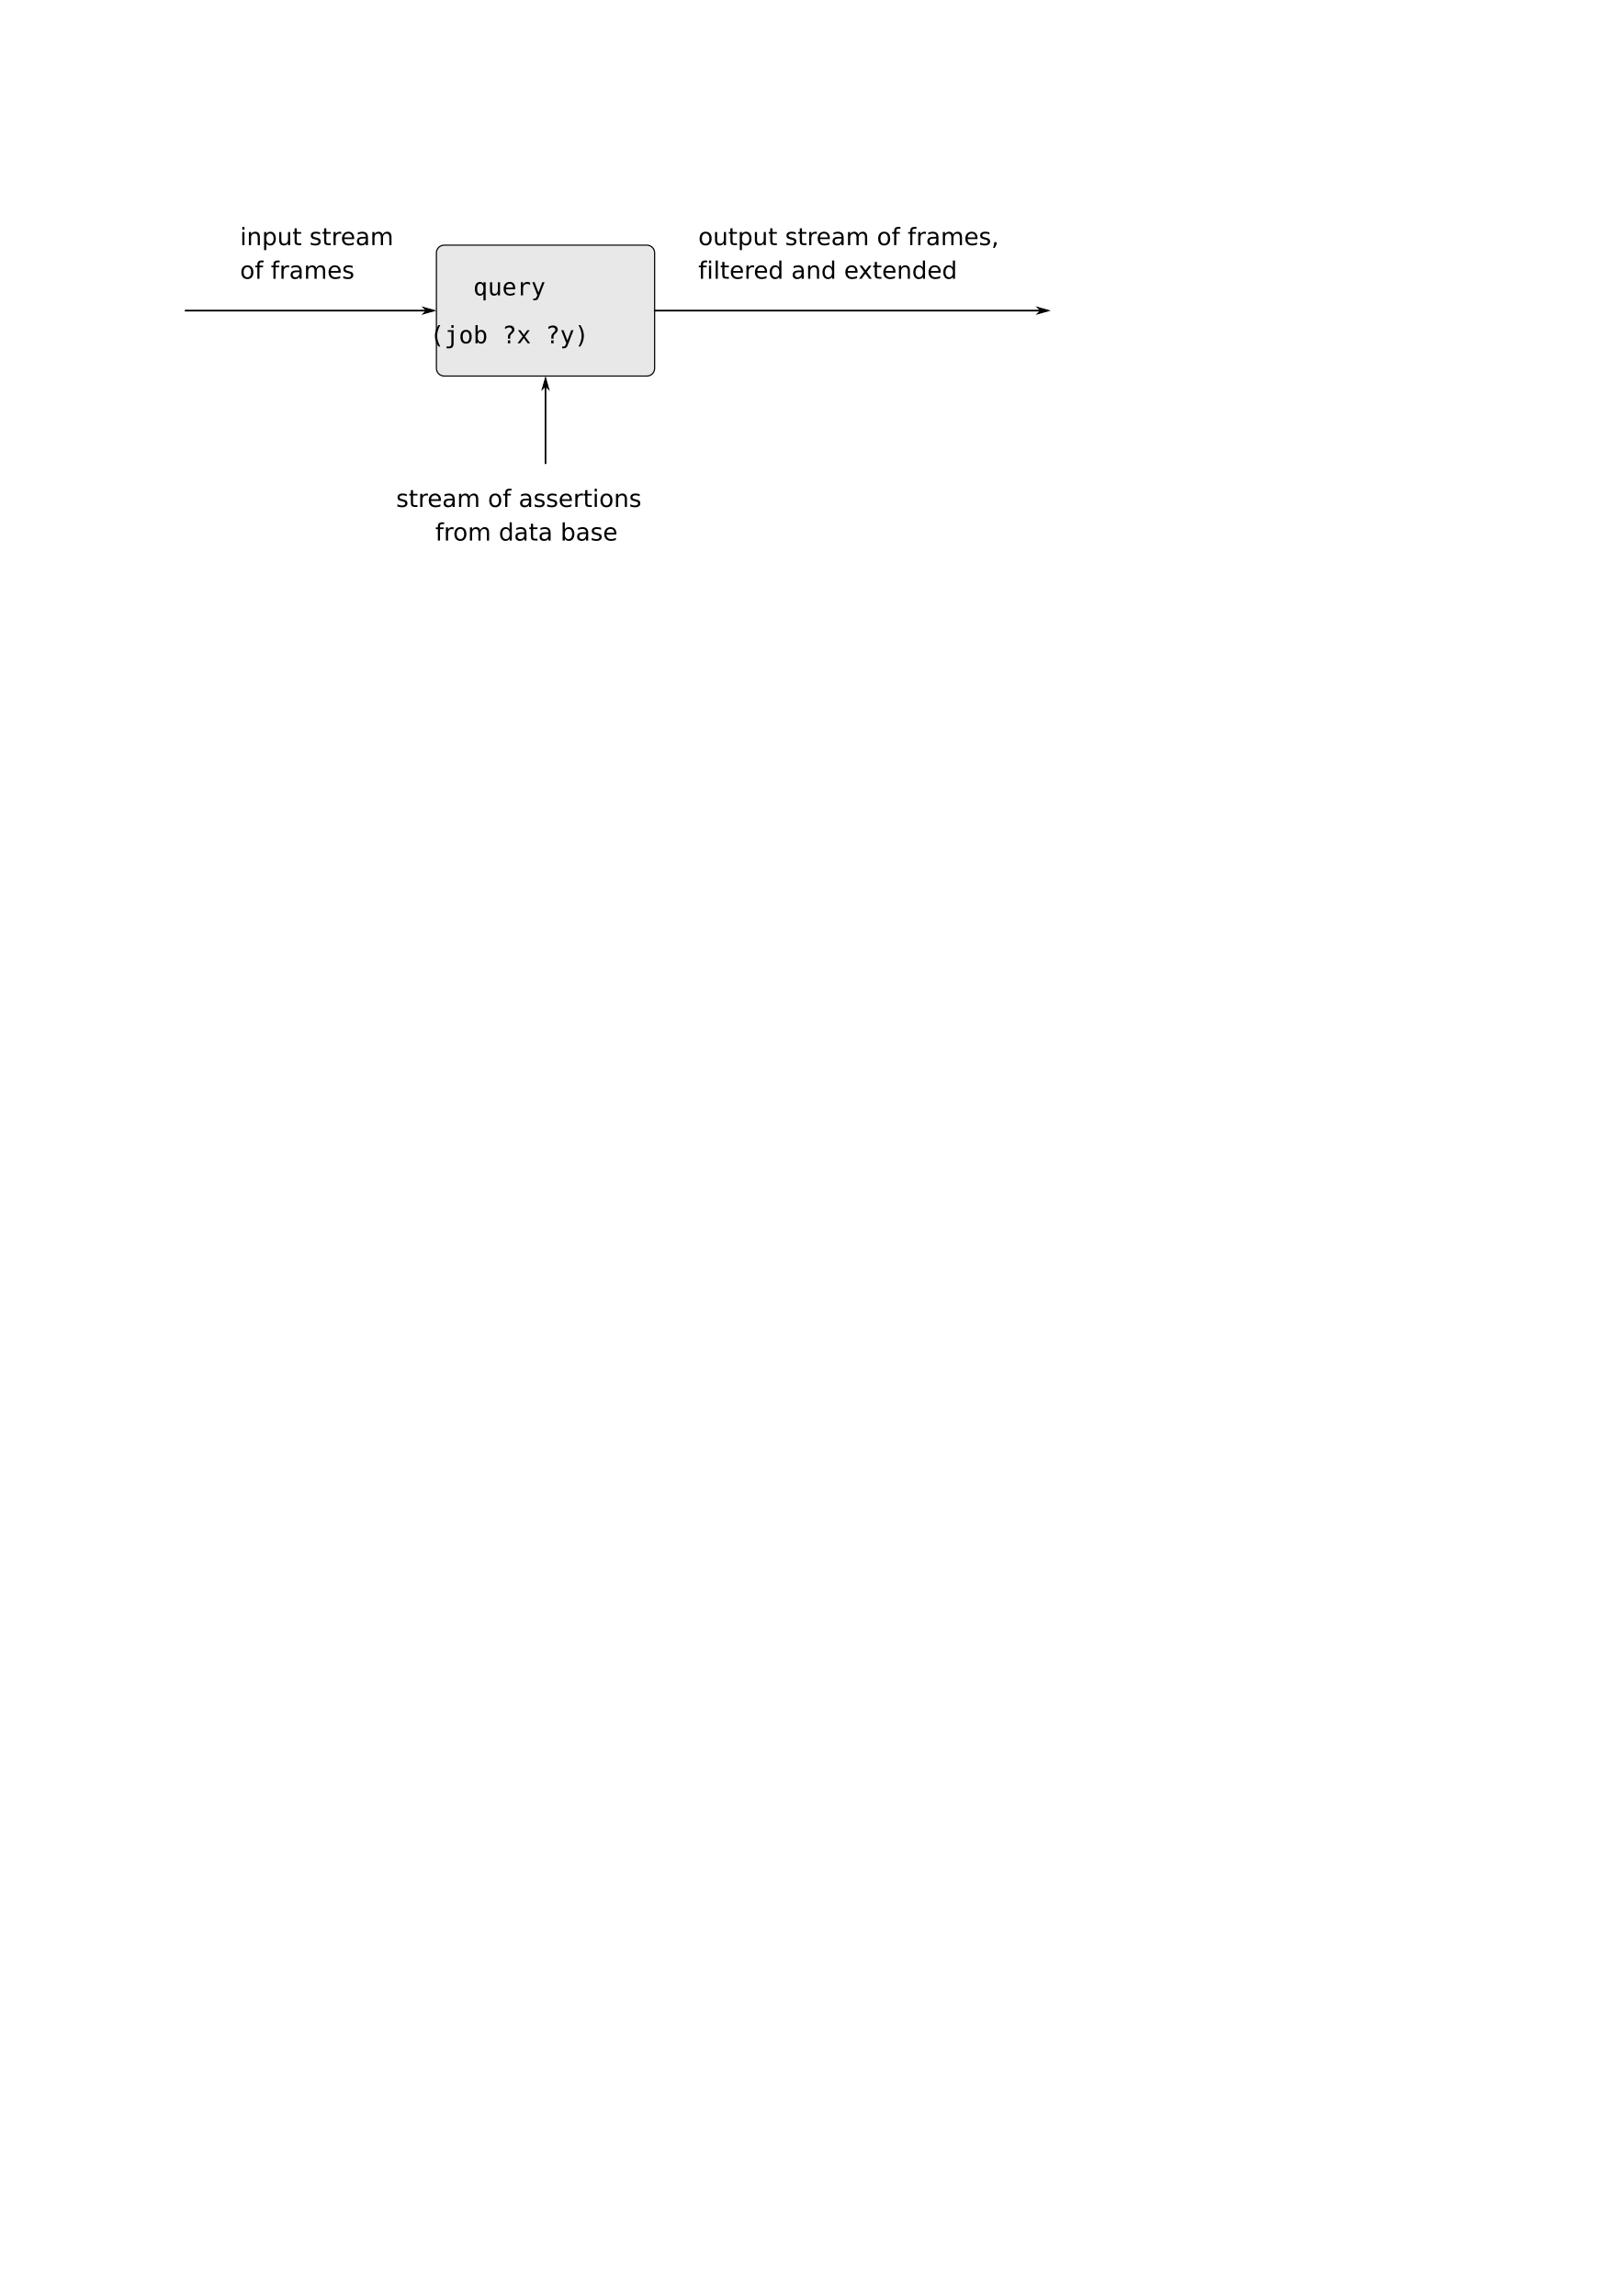
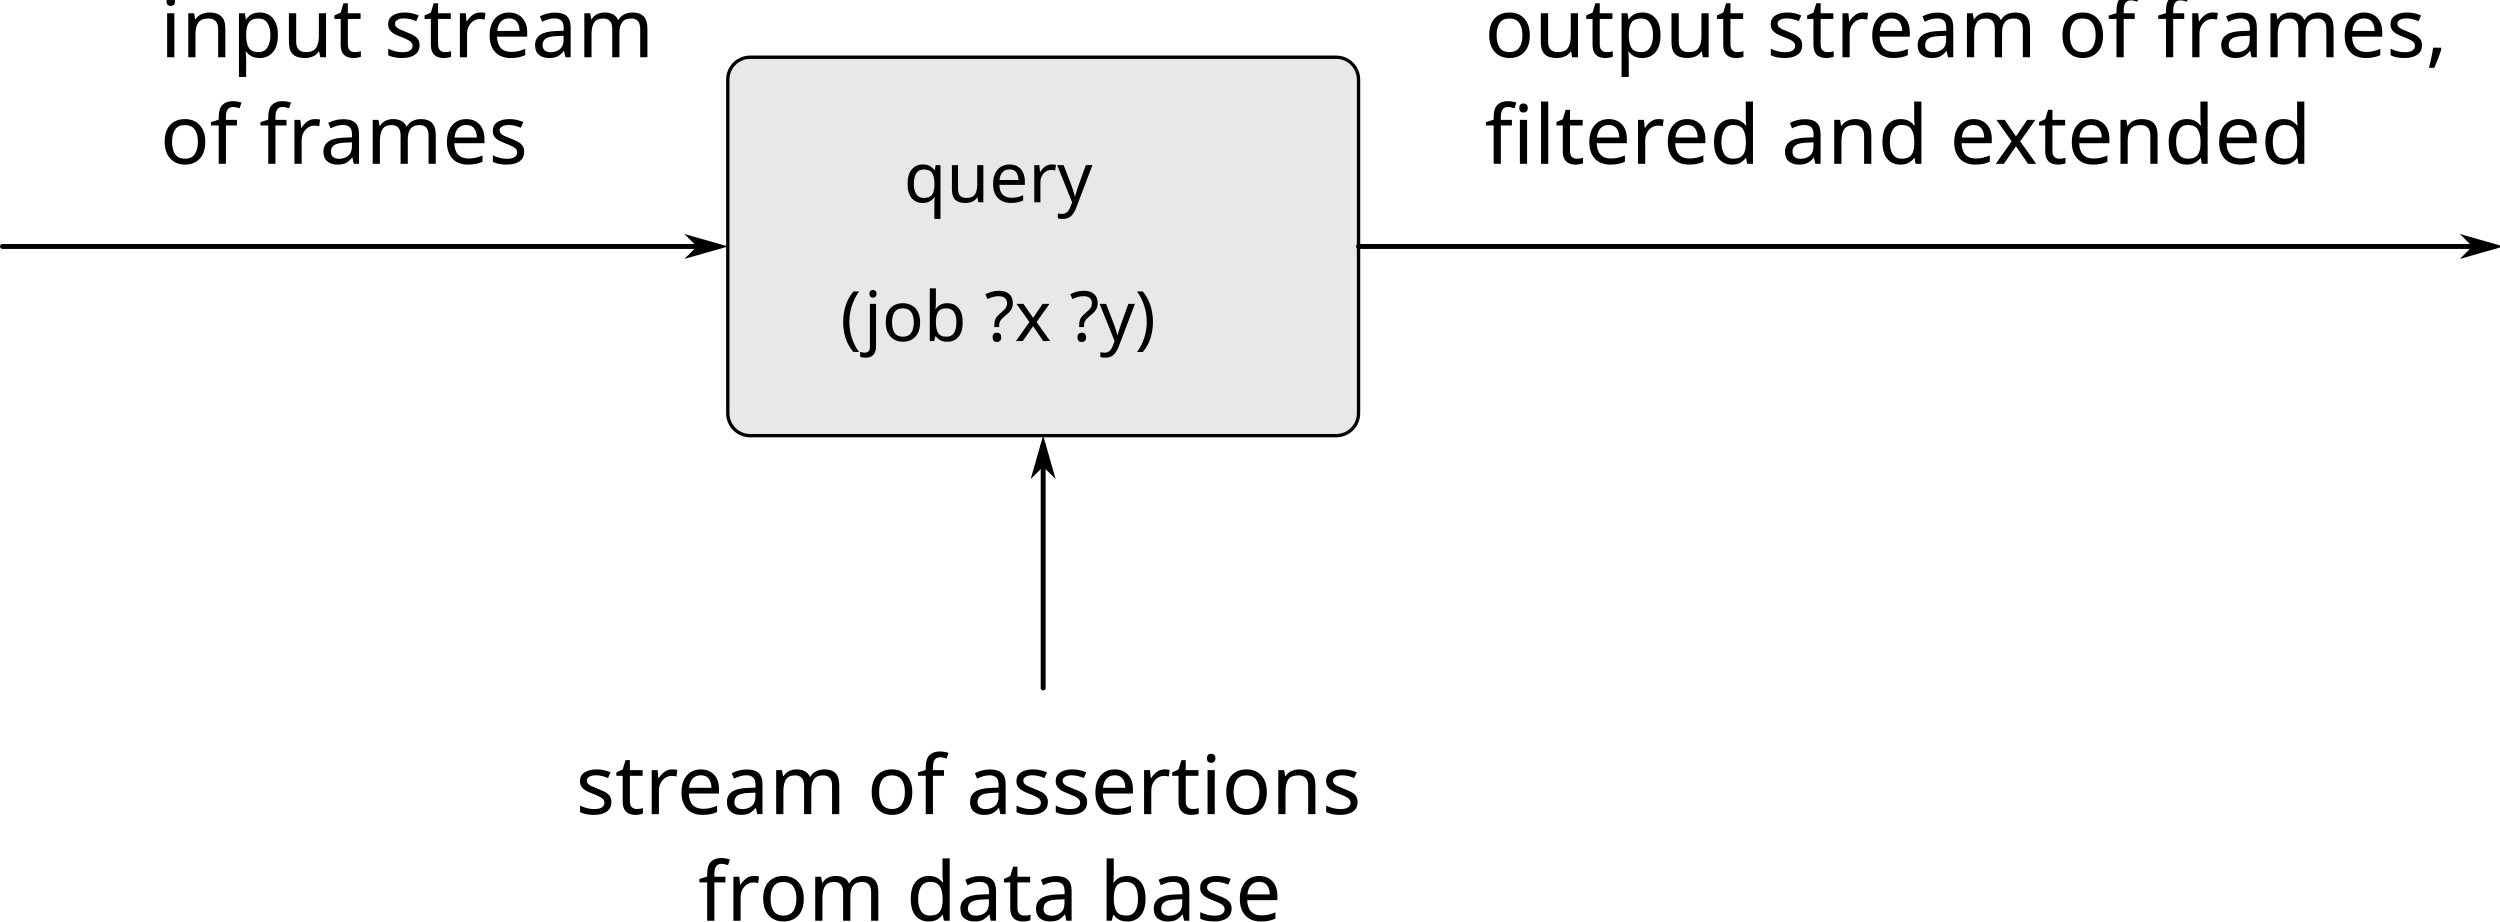
- <svg xmlns="http://www.w3.org/2000/svg" width="744.094" height="1052.362" id="svg4154" version="1.1">
+ <svg xmlns="http://www.w3.org/2000/svg" width="396.364" height="146.117" id="svg4154" version="1.1">
  <defs id="defs4156">
    <marker orient="auto" refY="0" refX="0" id="Arrow1Mend" style="overflow:visible">
      <path id="path4415" d="M 0,0 5,-5 -12.5,0 5,5 0,0 z" style="fill-rule:evenodd;stroke:#000000;stroke-width:1pt;marker-start:none" transform="matrix(-0.4,0,0,-0.4,-4,0)" />
    </marker>
    <marker orient="auto" refY="0" refX="0" id="Arrow1Mend-4" style="overflow:visible">
      <path id="path4415-6" d="M 0,0 5,-5 -12.5,0 5,5 0,0 z" style="fill-rule:evenodd;stroke:#000000;stroke-width:1pt;marker-start:none" transform="matrix(-0.4,0,0,-0.4,-4,0)" />
    </marker>
    <marker orient="auto" refY="0" refX="0" id="Arrow1Mend-0" style="overflow:visible">
      <path id="path4415-1" d="M 0,0 5,-5 -12.5,0 5,5 0,0 z" style="fill-rule:evenodd;stroke:#000000;stroke-width:1pt;marker-start:none" transform="matrix(-0.4,0,0,-0.4,-4,0)" />
    </marker>
  </defs>
-   <g id="layer4" style="display:inline">
+   <g id="layer4" style="display:inline" transform="translate(-84.61024,-103.2882)">
    <rect style="fill:#e8e8e8;fill-opacity:1;stroke:#000000;stroke-width:0.531;stroke-linecap:round;stroke-linejoin:round;stroke-miterlimit:4;stroke-opacity:1;stroke-dasharray:none;stroke-dashoffset:0;display:inline" id="rect6788-7-9" width="100" height="60" x="200" y="112.362" rx="3.543" ry="3.543" />
    <path style="fill:none;stroke:#000000;stroke-width:0.78;stroke-linecap:round;stroke-linejoin:round;stroke-miterlimit:4;stroke-opacity:1;stroke-dasharray:none;marker-end:url(#Arrow1Mend)" d="m 85,142.362 113.505,0" id="path8845-6" />
-     <path style="fill:none;stroke:#000000;stroke-width:0.78;stroke-linecap:round;stroke-linejoin:round;stroke-opacity:1;marker-end:url(#Arrow1Mend);stroke-miterlimit:4;stroke-dasharray:none" d="m 300,142.362 180,0" id="path8845-6-4" />
+     <path style="fill:none;stroke:#000000;stroke-width:0.78;stroke-linecap:round;stroke-linejoin:round;stroke-miterlimit:4;stroke-opacity:1;stroke-dasharray:none;marker-end:url(#Arrow1Mend)" d="m 300,142.362 180,0" id="path8845-6-4" />
    <path style="fill:none;stroke:#000000;stroke-width:0.78;stroke-linecap:round;stroke-linejoin:round;stroke-miterlimit:4;stroke-opacity:1;stroke-dasharray:none;marker-end:url(#Arrow1Mend)" d="m 250,212.362 0,-38.505" id="path8845-6-9" />
  </g>
-   <g id="layer5" style="display:inline">
-     <text xml:space="preserve" style="font-size:11px;font-style:normal;font-variant:normal;font-weight:normal;font-stretch:normal;text-align:start;line-height:140%;letter-spacing:0px;word-spacing:0px;text-anchor:start;fill:#000000;fill-opacity:1;stroke:none;font-family:DejaVu Sans;-inkscape-font-specification:DejaVu Sans" x="110" y="112.362" id="text4754">
-       <tspan id="tspan4756" x="110" y="112.362">input stream</tspan>
-       <tspan x="110" y="127.762" id="tspan4758">of frames</tspan>
+   <g id="layer5" style="display:inline" transform="translate(-84.61024,-103.2882)">
+     <text xml:space="preserve" style="font-size:13px;font-style:normal;font-variant:normal;font-weight:normal;font-stretch:normal;text-align:start;line-height:130%;letter-spacing:0px;word-spacing:0px;text-anchor:start;fill:#000000;fill-opacity:1;stroke:none;font-family:Linux Biolinum O;-inkscape-font-specification:Linux Biolinum O" x="110" y="112.362" id="text4754">
+       <tspan id="tspan4756" x="110" y="112.362" style="line-height:130%">input stream</tspan>
+       <tspan x="110" y="129.262" id="tspan4758" style="line-height:130%">of frames</tspan>
    </text>
-     <text xml:space="preserve" style="font-size:11px;font-style:normal;font-variant:normal;font-weight:normal;font-stretch:normal;text-align:start;line-height:140%;letter-spacing:0px;word-spacing:0px;text-anchor:start;fill:#000000;fill-opacity:1;stroke:none;font-family:DejaVu Sans;-inkscape-font-specification:DejaVu Sans" x="320" y="112.362" id="text4760">
-       <tspan x="320" y="112.362" id="tspan4764">output stream of frames,</tspan>
-       <tspan x="320" y="127.762" id="tspan4766">filtered and extended</tspan>
+     <text xml:space="preserve" style="font-size:13px;font-style:normal;font-variant:normal;font-weight:normal;font-stretch:normal;text-align:start;line-height:130%;letter-spacing:0px;word-spacing:0px;text-anchor:start;fill:#000000;fill-opacity:1;stroke:none;font-family:Linux Biolinum O;-inkscape-font-specification:Linux Biolinum O" x="320" y="112.362" id="text4760">
+       <tspan x="320" y="112.362" id="tspan4764" style="line-height:130%">output stream of frames,</tspan>
+       <tspan x="320" y="129.262" id="tspan4766" style="line-height:130%">filtered and extended</tspan>
    </text>
-     <text xml:space="preserve" style="font-size:11px;font-style:normal;font-variant:normal;font-weight:normal;font-stretch:normal;text-align:center;line-height:125%;letter-spacing:0px;word-spacing:0px;text-anchor:middle;fill:#000000;fill-opacity:1;stroke:none;font-family:DejaVu Sans Mono;-inkscape-font-specification:DejaVu Sans Mono" x="250" y="135.362" id="text4781">
+     <text xml:space="preserve" style="font-size:11px;font-style:normal;font-variant:normal;font-weight:normal;font-stretch:normal;text-align:center;line-height:125%;letter-spacing:0px;word-spacing:0px;text-anchor:middle;fill:#000000;fill-opacity:1;stroke:none;font-family:Inconsolata LGC;-inkscape-font-specification:Inconsolata LGC" x="250" y="135.362" id="text4781">
      <tspan id="tspan4783" x="250" y="135.362">query</tspan>
    </text>
-     <text xml:space="preserve" style="font-size:11px;font-style:normal;font-variant:normal;font-weight:normal;font-stretch:normal;text-align:center;line-height:125%;letter-spacing:0px;word-spacing:0px;text-anchor:middle;fill:#000000;fill-opacity:1;stroke:none;font-family:DejaVu Sans Mono;-inkscape-font-specification:DejaVu Sans Mono" x="250" y="157.362" id="text4785">
+     <text xml:space="preserve" style="font-size:11px;font-style:normal;font-variant:normal;font-weight:normal;font-stretch:normal;text-align:center;line-height:125%;letter-spacing:0px;word-spacing:0px;text-anchor:middle;fill:#000000;fill-opacity:1;stroke:none;font-family:Inconsolata LGC;-inkscape-font-specification:Inconsolata LGC" x="250" y="157.362" id="text4785">
      <tspan id="tspan4787" x="250" y="157.362">(job ?x ?y)</tspan>
    </text>
-     <text xml:space="preserve" style="font-size:11px;font-style:normal;font-variant:normal;font-weight:normal;font-stretch:normal;text-align:center;line-height:140%;letter-spacing:0px;word-spacing:0px;text-anchor:middle;fill:#000000;fill-opacity:1;stroke:none;display:inline;font-family:DejaVu Sans;-inkscape-font-specification:DejaVu Sans" x="250" y="232.362" id="text4775">
-       <tspan id="tspan4777" x="250" y="232.362">stream of assertions</tspan>
-       <tspan x="250" y="247.762" id="tspan4779">from data base</tspan>
+     <text xml:space="preserve" style="font-size:13px;font-style:normal;font-variant:normal;font-weight:normal;font-stretch:normal;text-align:center;line-height:130%;letter-spacing:0px;word-spacing:0px;text-anchor:middle;fill:#000000;fill-opacity:1;stroke:none;display:inline;font-family:Linux Biolinum O;-inkscape-font-specification:Linux Biolinum O" x="250" y="232.362" id="text4775">
+       <tspan id="tspan4777" x="250" y="232.362" style="line-height:130%">stream of assertions</tspan>
+       <tspan x="250" y="249.262" id="tspan4779" style="line-height:130%">from data base</tspan>
    </text>
  </g>
</svg>
